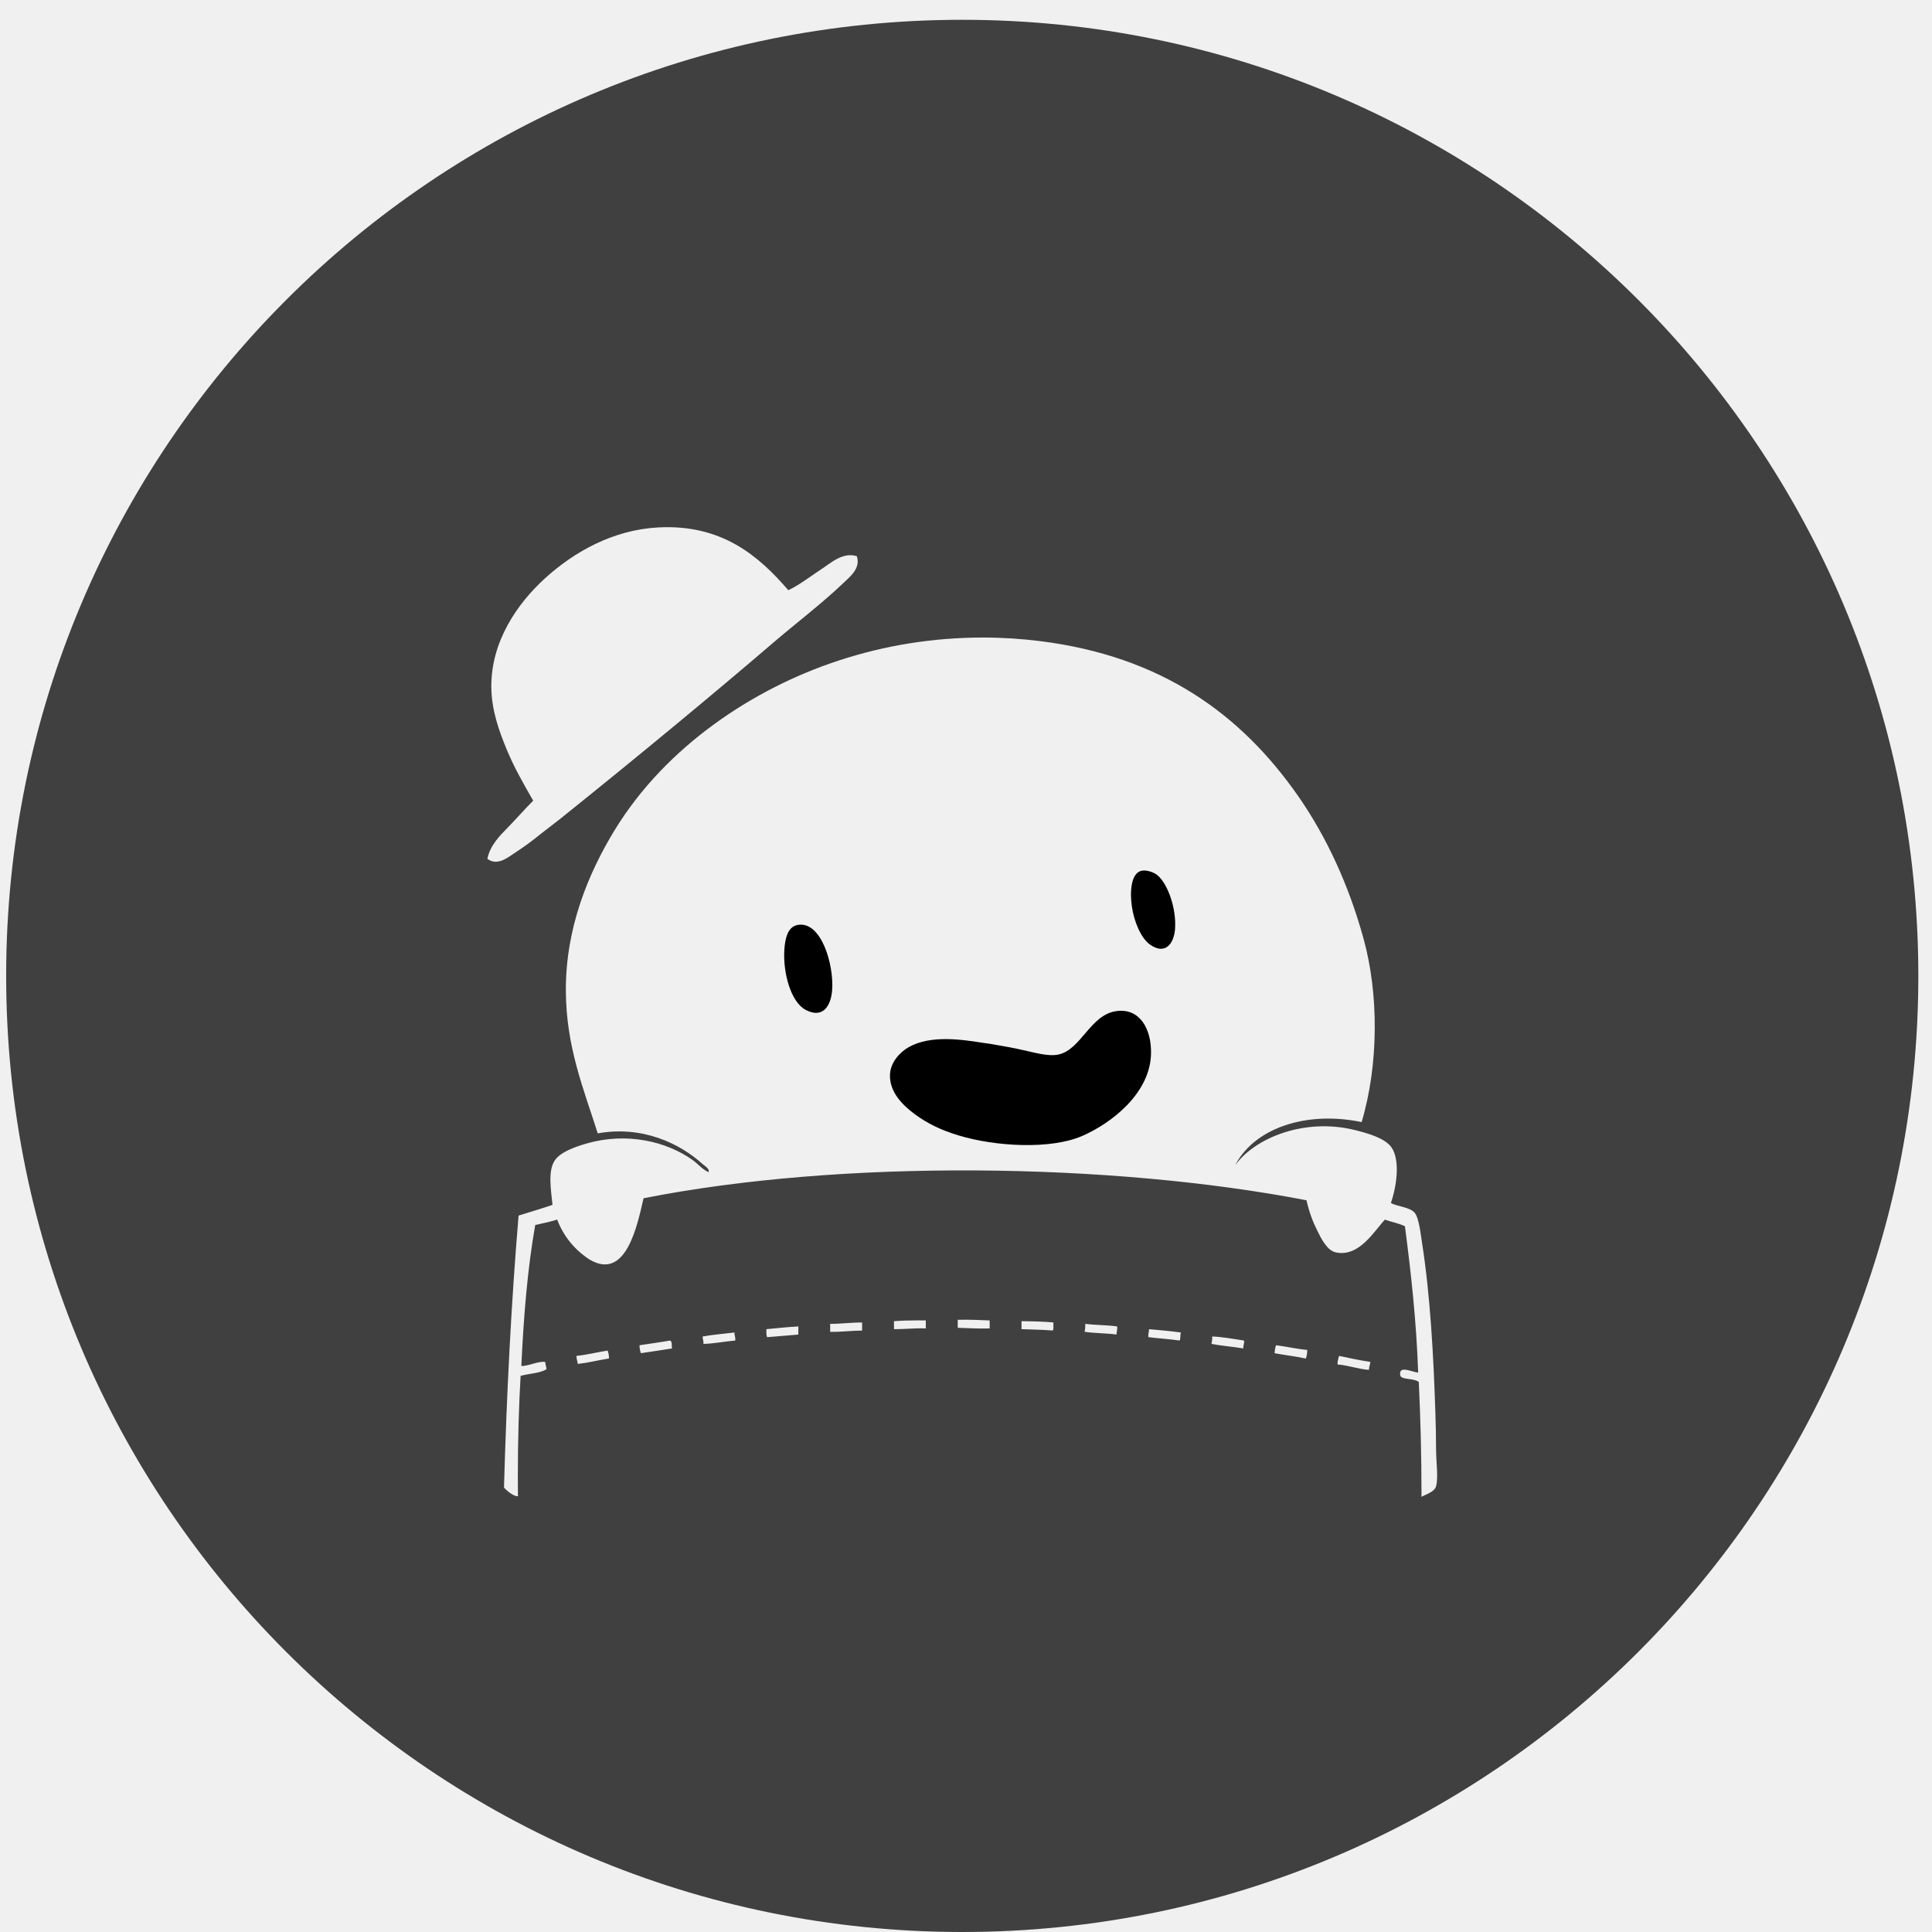
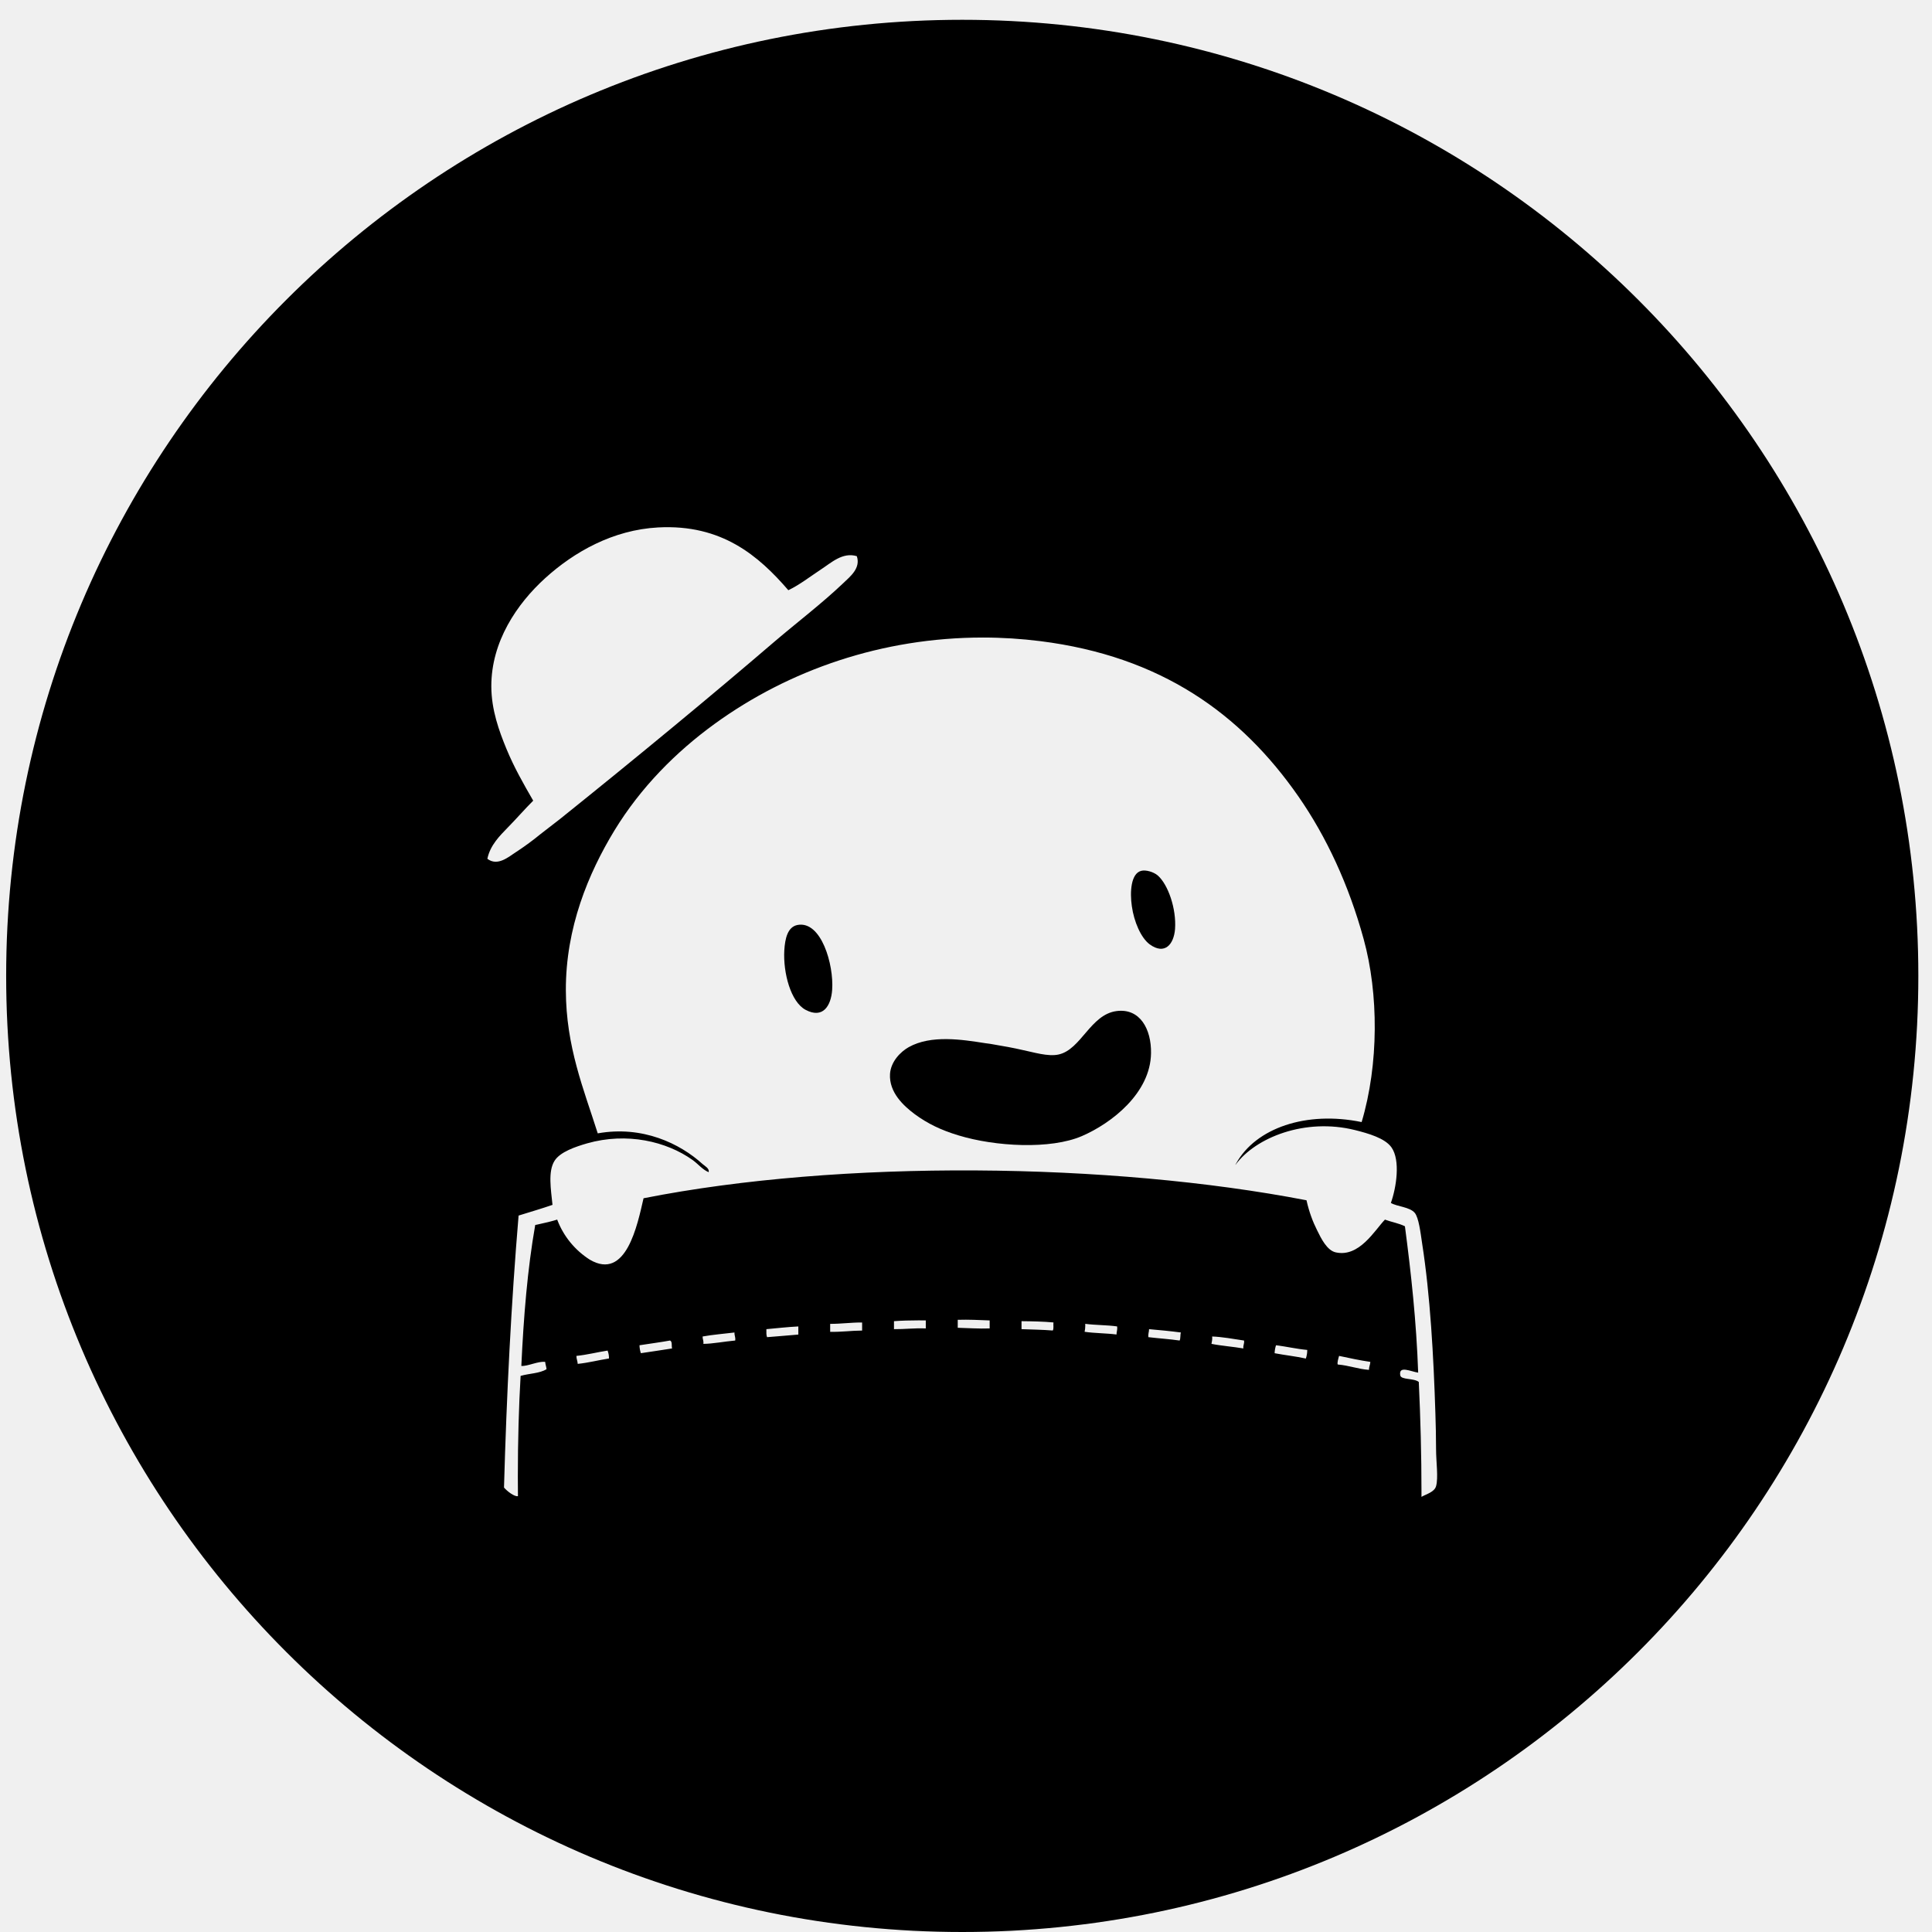
<svg xmlns="http://www.w3.org/2000/svg" width="69" height="69" viewBox="0 0 69 69" fill="none">
  <g clip-path="url(#clip0_113_55)">
    <path d="M29.72 35.351C29.679 35.929 29.388 36.393 28.772 36.066C28.241 35.785 27.965 34.743 28.011 33.941C28.037 33.524 28.126 33.102 28.485 33.034C29.328 32.877 29.784 34.447 29.72 35.351Z" fill="black" />
    <path d="M41.108 37.615C41.088 39.042 39.696 40.117 38.642 40.573C37.52 41.059 35.545 40.951 34.23 40.549C33.615 40.364 33.128 40.13 32.664 39.788C32.277 39.497 31.747 39.019 31.786 38.355C31.817 37.905 32.169 37.559 32.453 37.399C33.252 36.95 34.366 37.128 35.178 37.255L35.364 37.28C35.809 37.353 36.252 37.437 36.484 37.492C36.904 37.577 37.431 37.747 37.811 37.66C38.611 37.481 38.944 36.233 39.876 36.11C40.718 35.999 41.123 36.762 41.108 37.615Z" fill="black" />
    <path d="M41.966 33.178C41.923 33.728 41.599 34.117 41.06 33.727C40.747 33.494 40.5 32.917 40.423 32.365C40.349 31.863 40.388 31.196 40.756 31.102C40.918 31.058 41.197 31.137 41.349 31.267C41.717 31.591 42.017 32.451 41.966 33.178Z" fill="black" />
-     <path d="M34.366 0.707C15.511 0.707 0.22 15.998 0.22 34.854C0.22 53.709 15.511 69 34.366 69C53.221 69 68.512 53.709 68.512 34.854C68.512 15.998 53.221 0.707 34.366 0.707ZM17.406 30.671C17.507 30.185 17.845 29.853 18.14 29.549C18.447 29.237 18.733 28.905 19.043 28.595C18.688 27.98 18.364 27.412 18.093 26.759C17.825 26.11 17.55 25.357 17.547 24.516C17.543 22.916 18.46 21.567 19.47 20.649C20.507 19.708 21.893 18.924 23.504 18.837C25.78 18.715 27.096 19.853 28.155 21.079C28.56 20.886 28.932 20.592 29.317 20.339C29.68 20.104 30.092 19.709 30.6 19.863C30.747 20.289 30.366 20.588 30.126 20.818C29.353 21.554 28.469 22.225 27.657 22.918C25.471 24.794 22.751 27.044 19.998 29.252L19.303 29.79C19.048 30 18.763 30.21 18.465 30.408L18.425 30.433C18.162 30.604 17.769 30.951 17.406 30.671ZM20.633 48.71C20.627 48.604 20.586 48.538 20.586 48.425C20.979 48.385 21.324 48.293 21.7 48.235C21.729 48.317 21.752 48.403 21.749 48.517C21.372 48.576 21.027 48.669 20.633 48.71ZM22.888 48.328C22.859 48.243 22.841 48.145 22.839 48.045C23.203 47.988 23.578 47.94 23.93 47.876C24.017 47.908 23.978 48.068 24.002 48.159C23.631 48.216 23.26 48.275 22.888 48.328ZM26.257 47.876C25.885 47.908 25.442 47.995 25.12 47.995C25.136 47.883 25.09 47.829 25.093 47.732C25.454 47.666 25.852 47.636 26.232 47.589C26.224 47.704 26.276 47.752 26.257 47.876ZM28.512 47.663C28.14 47.691 27.77 47.73 27.395 47.756C27.364 47.684 27.37 47.575 27.371 47.47C27.751 47.436 28.119 47.393 28.512 47.373V47.663ZM30.79 47.52C30.395 47.522 30.055 47.575 29.649 47.565V47.281C30.049 47.282 30.39 47.229 30.79 47.232V47.52ZM33.064 47.444C32.66 47.426 32.318 47.474 31.928 47.47V47.185C32.19 47.165 32.497 47.156 32.807 47.156C32.893 47.156 32.979 47.157 33.064 47.158V47.444ZM35.345 47.444C34.946 47.458 34.581 47.43 34.205 47.421V47.136C34.602 47.124 34.973 47.144 35.345 47.158V47.444ZM37.598 47.518C37.239 47.489 36.855 47.484 36.483 47.47V47.185C36.876 47.189 37.259 47.197 37.623 47.23C37.612 47.328 37.642 47.458 37.598 47.518ZM39.875 47.661C39.509 47.613 39.093 47.617 38.736 47.564C38.752 47.496 38.76 47.421 38.76 47.34C38.76 47.32 38.76 47.298 38.758 47.28C39.124 47.328 39.538 47.321 39.896 47.372C39.915 47.493 39.876 47.559 39.875 47.661ZM42.129 47.876C41.77 47.824 41.386 47.8 41.014 47.756C40.999 47.636 41.038 47.572 41.038 47.47C41.423 47.504 41.809 47.54 42.175 47.589C42.146 47.672 42.169 47.803 42.129 47.876ZM44.406 48.159C44.039 48.095 43.632 48.068 43.267 47.995C43.281 47.911 43.303 47.837 43.291 47.732C43.619 47.742 44.072 47.821 44.43 47.876C44.447 47.997 44.391 48.04 44.406 48.159ZM46.687 48.225C46.687 48.329 46.669 48.427 46.637 48.52C46.284 48.44 45.89 48.4 45.522 48.329C45.526 48.229 45.542 48.135 45.572 48.045C45.949 48.091 46.293 48.175 46.687 48.212V48.225ZM48.891 48.924C48.49 48.894 48.182 48.766 47.776 48.732C47.75 48.672 47.799 48.515 47.824 48.425C48.19 48.502 48.554 48.583 48.941 48.639C48.935 48.743 48.891 48.811 48.891 48.924ZM51.288 53.078C51.228 53.29 50.943 53.358 50.767 53.459V53.273C50.767 51.958 50.732 50.653 50.671 49.355C50.492 49.212 50.037 49.288 50.009 49.118C49.945 48.754 50.392 48.987 50.649 49.023C50.585 47.188 50.396 45.472 50.176 43.796C49.965 43.689 49.694 43.644 49.462 43.558C49.099 43.932 48.549 44.913 47.707 44.728C47.392 44.66 47.185 44.234 47.041 43.941C46.884 43.632 46.753 43.274 46.668 42.899L46.661 42.867C39.66 41.516 30.032 41.4 22.984 42.795C22.765 43.738 22.367 45.756 21.062 44.987C20.534 44.649 20.131 44.158 19.907 43.577L19.9 43.557C19.724 43.612 19.462 43.678 19.192 43.734L19.115 43.749C18.839 45.314 18.701 47.021 18.619 48.784C18.856 48.798 19.215 48.608 19.471 48.639C19.477 48.735 19.511 48.804 19.519 48.899C19.28 49.052 18.892 49.051 18.593 49.139C18.53 50.213 18.494 51.468 18.494 52.735C18.494 52.967 18.496 53.201 18.498 53.433C18.382 53.465 18.108 53.257 18 53.126C18.093 49.806 18.257 46.557 18.521 43.413C18.923 43.288 19.337 43.167 19.732 43.031C19.676 42.479 19.566 41.838 19.804 41.459C20.006 41.135 20.567 40.951 20.966 40.835C22.387 40.43 23.806 40.763 24.739 41.431C24.941 41.578 25.094 41.776 25.309 41.863C25.345 41.732 25.174 41.645 25.094 41.575C24.282 40.837 22.945 40.192 21.348 40.477C20.849 38.903 20.215 37.385 20.209 35.371C20.202 33.13 21.015 31.19 21.939 29.668C22.886 28.114 24.15 26.849 25.523 25.852C28.183 23.923 31.511 22.769 35.105 22.769C35.8 22.769 36.484 22.814 37.156 22.898C41.457 23.439 44.315 25.483 46.378 28.453C47.368 29.881 48.168 31.591 48.702 33.538C49.239 35.489 49.245 38.008 48.63 40.074C46.647 39.665 44.847 40.289 44.147 41.553C44.142 41.575 44.124 41.578 44.124 41.602C44.838 40.623 46.613 39.916 48.394 40.36C48.865 40.478 49.465 40.648 49.697 40.98C50.019 41.439 49.872 42.408 49.674 42.962C49.897 43.095 50.348 43.103 50.527 43.317C50.668 43.484 50.733 44.018 50.788 44.392C51.08 46.261 51.2 48.443 51.264 50.478C51.276 50.862 51.288 51.32 51.288 51.764C51.288 52.195 51.374 52.78 51.288 53.078Z" fill="#404041" />
+     <path d="M34.366 0.707C15.511 0.707 0.22 15.998 0.22 34.854C0.22 53.709 15.511 69 34.366 69C53.221 69 68.512 53.709 68.512 34.854C68.512 15.998 53.221 0.707 34.366 0.707ZM17.406 30.671C17.507 30.185 17.845 29.853 18.14 29.549C18.447 29.237 18.733 28.905 19.043 28.595C18.688 27.98 18.364 27.412 18.093 26.759C17.825 26.11 17.55 25.357 17.547 24.516C17.543 22.916 18.46 21.567 19.47 20.649C20.507 19.708 21.893 18.924 23.504 18.837C25.78 18.715 27.096 19.853 28.155 21.079C28.56 20.886 28.932 20.592 29.317 20.339C29.68 20.104 30.092 19.709 30.6 19.863C30.747 20.289 30.366 20.588 30.126 20.818C29.353 21.554 28.469 22.225 27.657 22.918C25.471 24.794 22.751 27.044 19.998 29.252L19.303 29.79C19.048 30 18.763 30.21 18.465 30.408L18.425 30.433C18.162 30.604 17.769 30.951 17.406 30.671ZM20.633 48.71C20.627 48.604 20.586 48.538 20.586 48.425C20.979 48.385 21.324 48.293 21.7 48.235C21.729 48.317 21.752 48.403 21.749 48.517C21.372 48.576 21.027 48.669 20.633 48.71ZM22.888 48.328C22.859 48.243 22.841 48.145 22.839 48.045C23.203 47.988 23.578 47.94 23.93 47.876C24.017 47.908 23.978 48.068 24.002 48.159C23.631 48.216 23.26 48.275 22.888 48.328ZM26.257 47.876C25.885 47.908 25.442 47.995 25.12 47.995C25.136 47.883 25.09 47.829 25.093 47.732C25.454 47.666 25.852 47.636 26.232 47.589C26.224 47.704 26.276 47.752 26.257 47.876ZM28.512 47.663C28.14 47.691 27.77 47.73 27.395 47.756C27.364 47.684 27.37 47.575 27.371 47.47C27.751 47.436 28.119 47.393 28.512 47.373V47.663ZM30.79 47.52C30.395 47.522 30.055 47.575 29.649 47.565V47.281C30.049 47.282 30.39 47.229 30.79 47.232V47.52ZM33.064 47.444C32.66 47.426 32.318 47.474 31.928 47.47V47.185C32.19 47.165 32.497 47.156 32.807 47.156C32.893 47.156 32.979 47.157 33.064 47.158V47.444ZM35.345 47.444C34.946 47.458 34.581 47.43 34.205 47.421V47.136C34.602 47.124 34.973 47.144 35.345 47.158V47.444ZM37.598 47.518C37.239 47.489 36.855 47.484 36.483 47.47V47.185C36.876 47.189 37.259 47.197 37.623 47.23C37.612 47.328 37.642 47.458 37.598 47.518ZM39.875 47.661C39.509 47.613 39.093 47.617 38.736 47.564C38.752 47.496 38.76 47.421 38.76 47.34C38.76 47.32 38.76 47.298 38.758 47.28C39.124 47.328 39.538 47.321 39.896 47.372C39.915 47.493 39.876 47.559 39.875 47.661ZM42.129 47.876C41.77 47.824 41.386 47.8 41.014 47.756C40.999 47.636 41.038 47.572 41.038 47.47C41.423 47.504 41.809 47.54 42.175 47.589C42.146 47.672 42.169 47.803 42.129 47.876ZM44.406 48.159C44.039 48.095 43.632 48.068 43.267 47.995C43.281 47.911 43.303 47.837 43.291 47.732C43.619 47.742 44.072 47.821 44.43 47.876C44.447 47.997 44.391 48.04 44.406 48.159ZM46.687 48.225C46.687 48.329 46.669 48.427 46.637 48.52C46.284 48.44 45.89 48.4 45.522 48.329C45.526 48.229 45.542 48.135 45.572 48.045C45.949 48.091 46.293 48.175 46.687 48.212V48.225ZM48.891 48.924C48.49 48.894 48.182 48.766 47.776 48.732C47.75 48.672 47.799 48.515 47.824 48.425C48.19 48.502 48.554 48.583 48.941 48.639C48.935 48.743 48.891 48.811 48.891 48.924ZM51.288 53.078C51.228 53.29 50.943 53.358 50.767 53.459V53.273C50.767 51.958 50.732 50.653 50.671 49.355C50.492 49.212 50.037 49.288 50.009 49.118C49.945 48.754 50.392 48.987 50.649 49.023C50.585 47.188 50.396 45.472 50.176 43.796C49.965 43.689 49.694 43.644 49.462 43.558C49.099 43.932 48.549 44.913 47.707 44.728C47.392 44.66 47.185 44.234 47.041 43.941C46.884 43.632 46.753 43.274 46.668 42.899L46.661 42.867C39.66 41.516 30.032 41.4 22.984 42.795C22.765 43.738 22.367 45.756 21.062 44.987C20.534 44.649 20.131 44.158 19.907 43.577L19.9 43.557C19.724 43.612 19.462 43.678 19.192 43.734L19.115 43.749C18.839 45.314 18.701 47.021 18.619 48.784C18.856 48.798 19.215 48.608 19.471 48.639C19.477 48.735 19.511 48.804 19.519 48.899C19.28 49.052 18.892 49.051 18.593 49.139C18.53 50.213 18.494 51.468 18.494 52.735C18.494 52.967 18.496 53.201 18.498 53.433C18.382 53.465 18.108 53.257 18 53.126C18.093 49.806 18.257 46.557 18.521 43.413C18.923 43.288 19.337 43.167 19.732 43.031C19.676 42.479 19.566 41.838 19.804 41.459C20.006 41.135 20.567 40.951 20.966 40.835C22.387 40.43 23.806 40.763 24.739 41.431C24.941 41.578 25.094 41.776 25.309 41.863C25.345 41.732 25.174 41.645 25.094 41.575C24.282 40.837 22.945 40.192 21.348 40.477C20.849 38.903 20.215 37.385 20.209 35.371C20.202 33.13 21.015 31.19 21.939 29.668C22.886 28.114 24.15 26.849 25.523 25.852C28.183 23.923 31.511 22.769 35.105 22.769C35.8 22.769 36.484 22.814 37.156 22.898C41.457 23.439 44.315 25.483 46.378 28.453C47.368 29.881 48.168 31.591 48.702 33.538C49.239 35.489 49.245 38.008 48.63 40.074C46.647 39.665 44.847 40.289 44.147 41.553C44.142 41.575 44.124 41.578 44.124 41.602C44.838 40.623 46.613 39.916 48.394 40.36C48.865 40.478 49.465 40.648 49.697 40.98C50.019 41.439 49.872 42.408 49.674 42.962C49.897 43.095 50.348 43.103 50.527 43.317C50.668 43.484 50.733 44.018 50.788 44.392C51.08 46.261 51.2 48.443 51.264 50.478C51.276 50.862 51.288 51.32 51.288 51.764C51.288 52.195 51.374 52.78 51.288 53.078Z" fill="currentColor" />
  </g>
  <defs>
    <clipPath id="clip0_113_55">
      <rect width="68.293" height="68.293" fill="white" transform="translate(0.219513 0.707275)" />
    </clipPath>
  </defs>
</svg>
